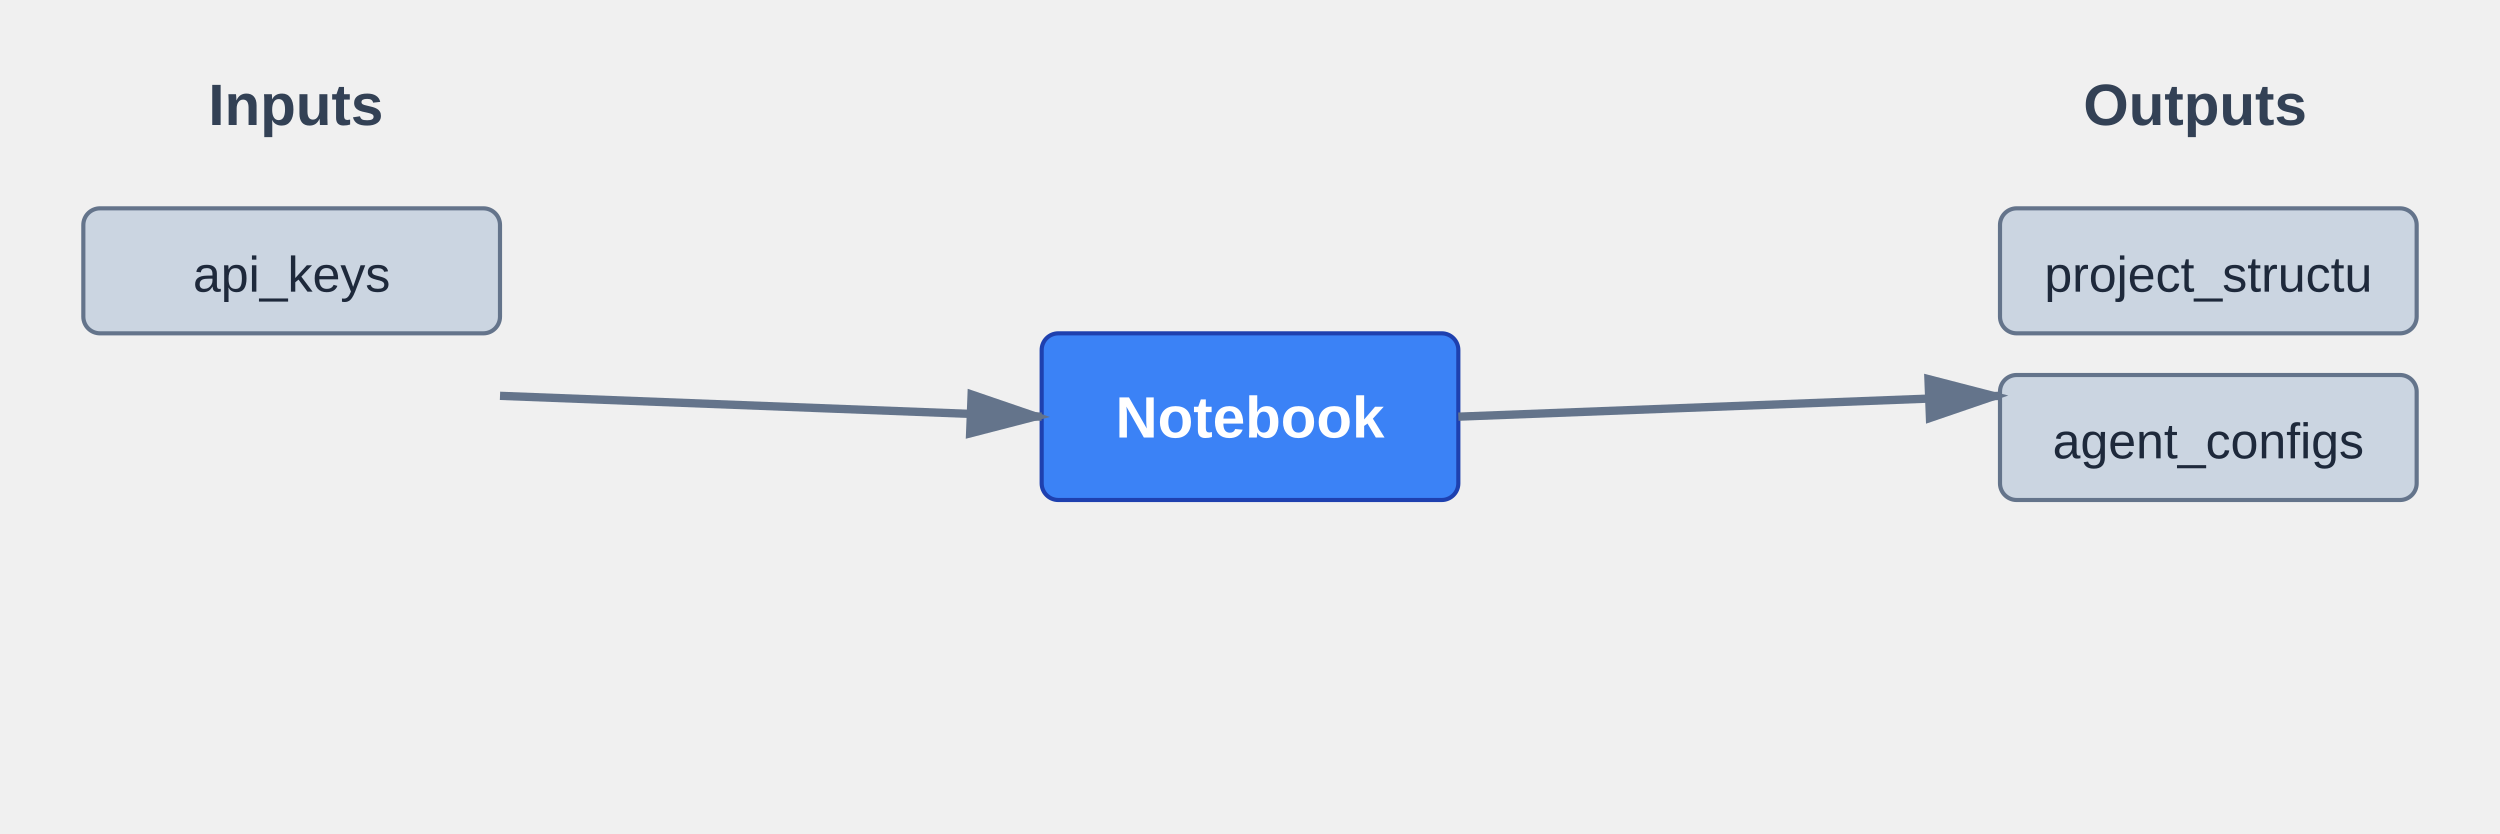
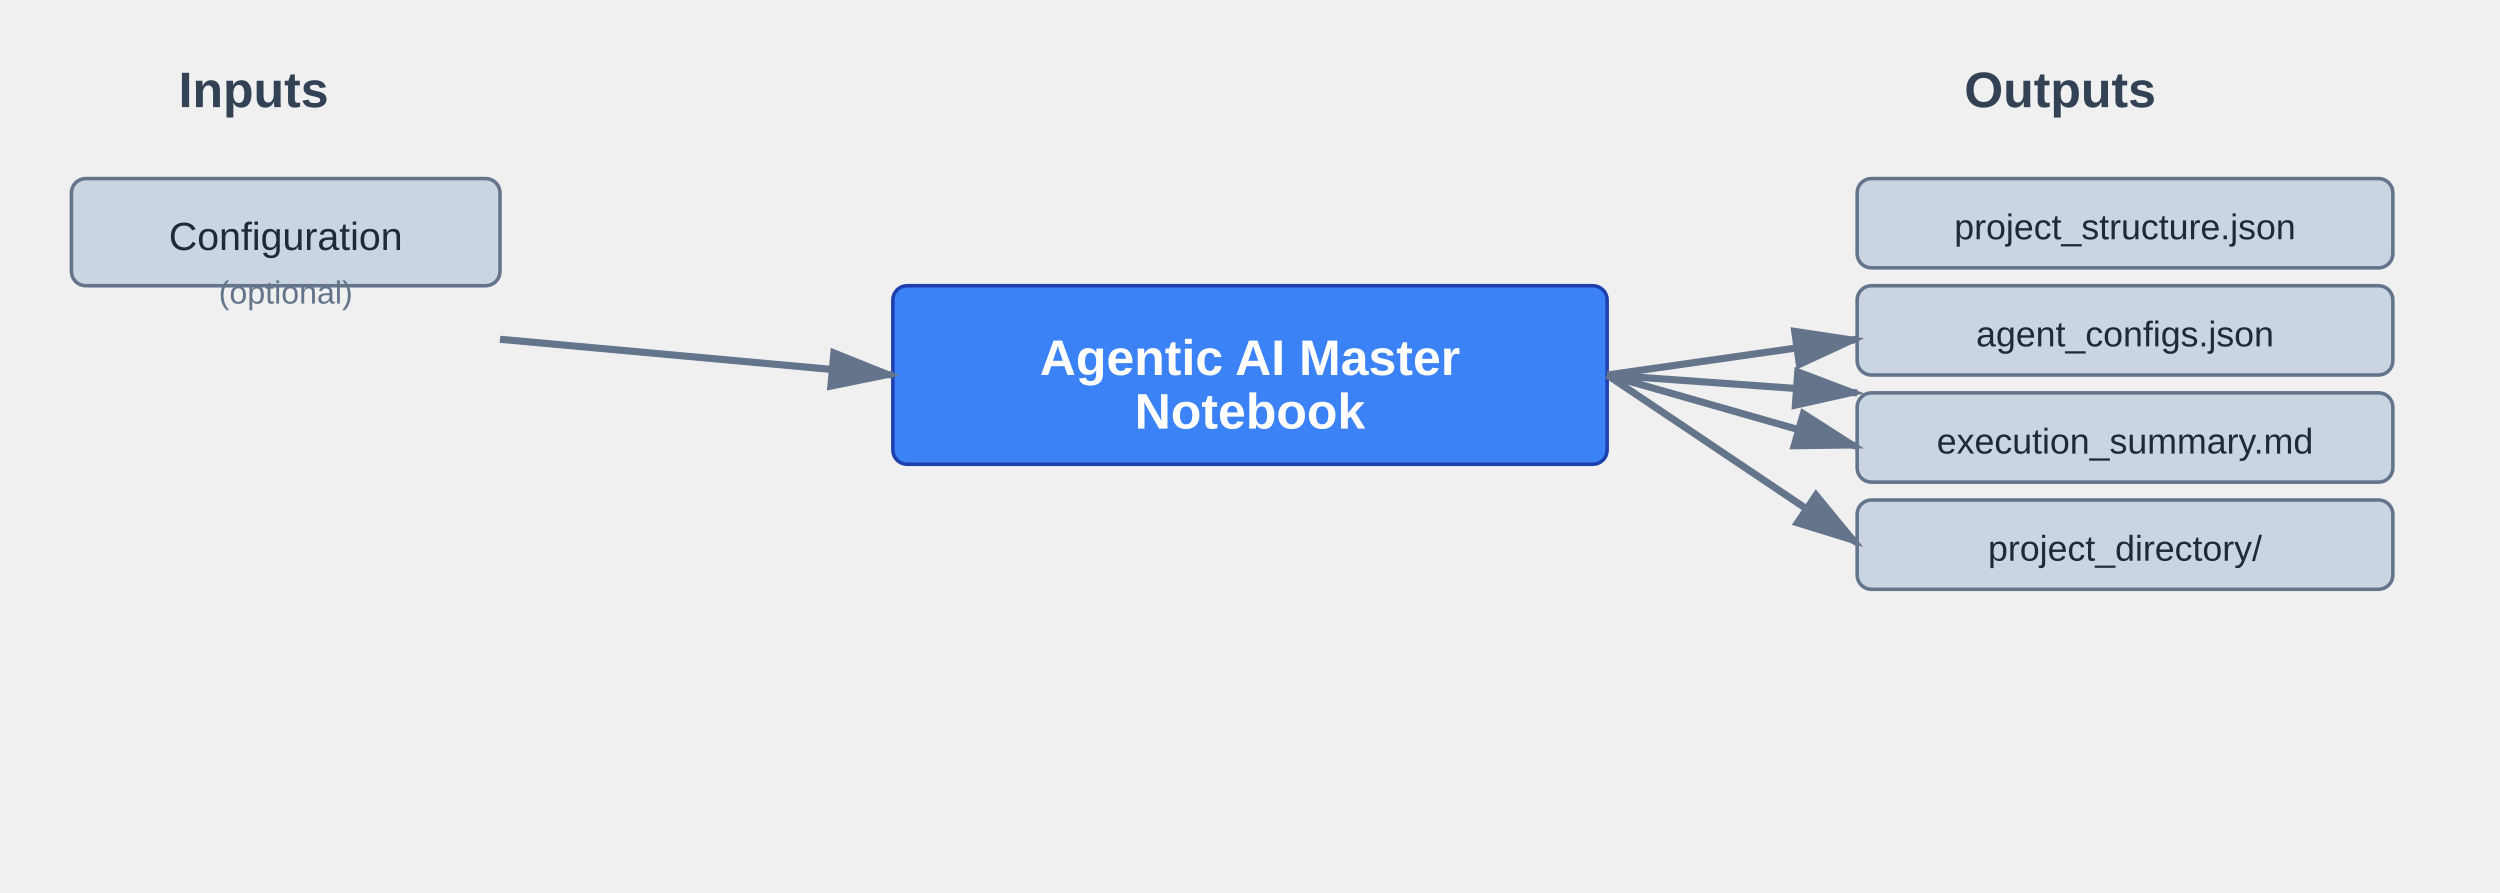
- <svg xmlns="http://www.w3.org/2000/svg" width="600" height="200">
+ <svg xmlns="http://www.w3.org/2000/svg" width="700" height="250">
  <defs>
    <marker id="arrowhead" markerWidth="10" markerHeight="10" refX="9" refY="3" orient="auto">
      <polygon points="0 0, 10 3, 0 6" fill="#64748b" />
    </marker>
  </defs>
  <g id="inputs">
    <text x="50" y="30" font-family="Arial, sans-serif" font-size="14" font-weight="bold" fill="#334155">Inputs</text>
-     <rect x="20" y="50" width="100" height="30" fill="#cbd5e1" stroke="#64748b" rx="4" />
-     <text x="70" y="70" font-family="Arial, sans-serif" font-size="12" fill="#1e293b" text-anchor="middle">api_keys</text>
+     <rect x="20" y="50" width="120" height="30" fill="#cbd5e1" stroke="#64748b" rx="4" />
+     <text x="80" y="70" font-family="Arial, sans-serif" font-size="11" fill="#1e293b" text-anchor="middle">Configuration</text>
+     <text x="80" y="85" font-family="Arial, sans-serif" font-size="9" fill="#64748b" text-anchor="middle">(optional)</text>
  </g>
  <g id="notebook">
-     <rect x="250" y="80" width="100" height="40" fill="#3b82f6" stroke="#1e40af" rx="4" />
-     <text x="300" y="105" font-family="Arial, sans-serif" font-size="14" font-weight="bold" fill="#ffffff" text-anchor="middle">Notebook</text>
+     <rect x="250" y="80" width="200" height="50" fill="#3b82f6" stroke="#1e40af" rx="4" />
+     <text x="350" y="105" font-family="Arial, sans-serif" font-size="14" font-weight="bold" fill="#ffffff" text-anchor="middle">Agentic AI Master</text>
+     <text x="350" y="120" font-family="Arial, sans-serif" font-size="14" font-weight="bold" fill="#ffffff" text-anchor="middle">Notebook</text>
  </g>
  <g id="outputs">
-     <text x="500" y="30" font-family="Arial, sans-serif" font-size="14" font-weight="bold" fill="#334155">Outputs</text>
-     <rect x="480" y="50" width="100" height="30" fill="#cbd5e1" stroke="#64748b" rx="4" />
-     <text x="530" y="70" font-family="Arial, sans-serif" font-size="12" fill="#1e293b" text-anchor="middle">project_structu</text>
-     <rect x="480" y="90" width="100" height="30" fill="#cbd5e1" stroke="#64748b" rx="4" />
-     <text x="530" y="110" font-family="Arial, sans-serif" font-size="12" fill="#1e293b" text-anchor="middle">agent_configs</text>
+     <text x="550" y="30" font-family="Arial, sans-serif" font-size="14" font-weight="bold" fill="#334155">Outputs</text>
+     <rect x="520" y="50" width="150" height="25" fill="#cbd5e1" stroke="#64748b" rx="4" />
+     <text x="595" y="67" font-family="Arial, sans-serif" font-size="10" fill="#1e293b" text-anchor="middle">project_structure.json</text>
+     <rect x="520" y="80" width="150" height="25" fill="#cbd5e1" stroke="#64748b" rx="4" />
+     <text x="595" y="97" font-family="Arial, sans-serif" font-size="10" fill="#1e293b" text-anchor="middle">agent_configs.json</text>
+     <rect x="520" y="110" width="150" height="25" fill="#cbd5e1" stroke="#64748b" rx="4" />
+     <text x="595" y="127" font-family="Arial, sans-serif" font-size="10" fill="#1e293b" text-anchor="middle">execution_summary.md</text>
+     <rect x="520" y="140" width="150" height="25" fill="#cbd5e1" stroke="#64748b" rx="4" />
+     <text x="595" y="157" font-family="Arial, sans-serif" font-size="10" fill="#1e293b" text-anchor="middle">project_directory/</text>
  </g>
-   <line x1="120" y1="95" x2="250" y2="100" stroke="#64748b" stroke-width="2" marker-end="url(#arrowhead)" />
-   <line x1="350" y1="100" x2="480" y2="95" stroke="#64748b" stroke-width="2" marker-end="url(#arrowhead)" />
+   <line x1="140" y1="95" x2="250" y2="105" stroke="#64748b" stroke-width="2" marker-end="url(#arrowhead)" />
+   <line x1="450" y1="105" x2="520" y2="95" stroke="#64748b" stroke-width="2" marker-end="url(#arrowhead)" />
+   <line x1="450" y1="105" x2="520" y2="110" stroke="#64748b" stroke-width="2" marker-end="url(#arrowhead)" />
+   <line x1="450" y1="105" x2="520" y2="125" stroke="#64748b" stroke-width="2" marker-end="url(#arrowhead)" />
+   <line x1="450" y1="105" x2="520" y2="152" stroke="#64748b" stroke-width="2" marker-end="url(#arrowhead)" />
</svg>
